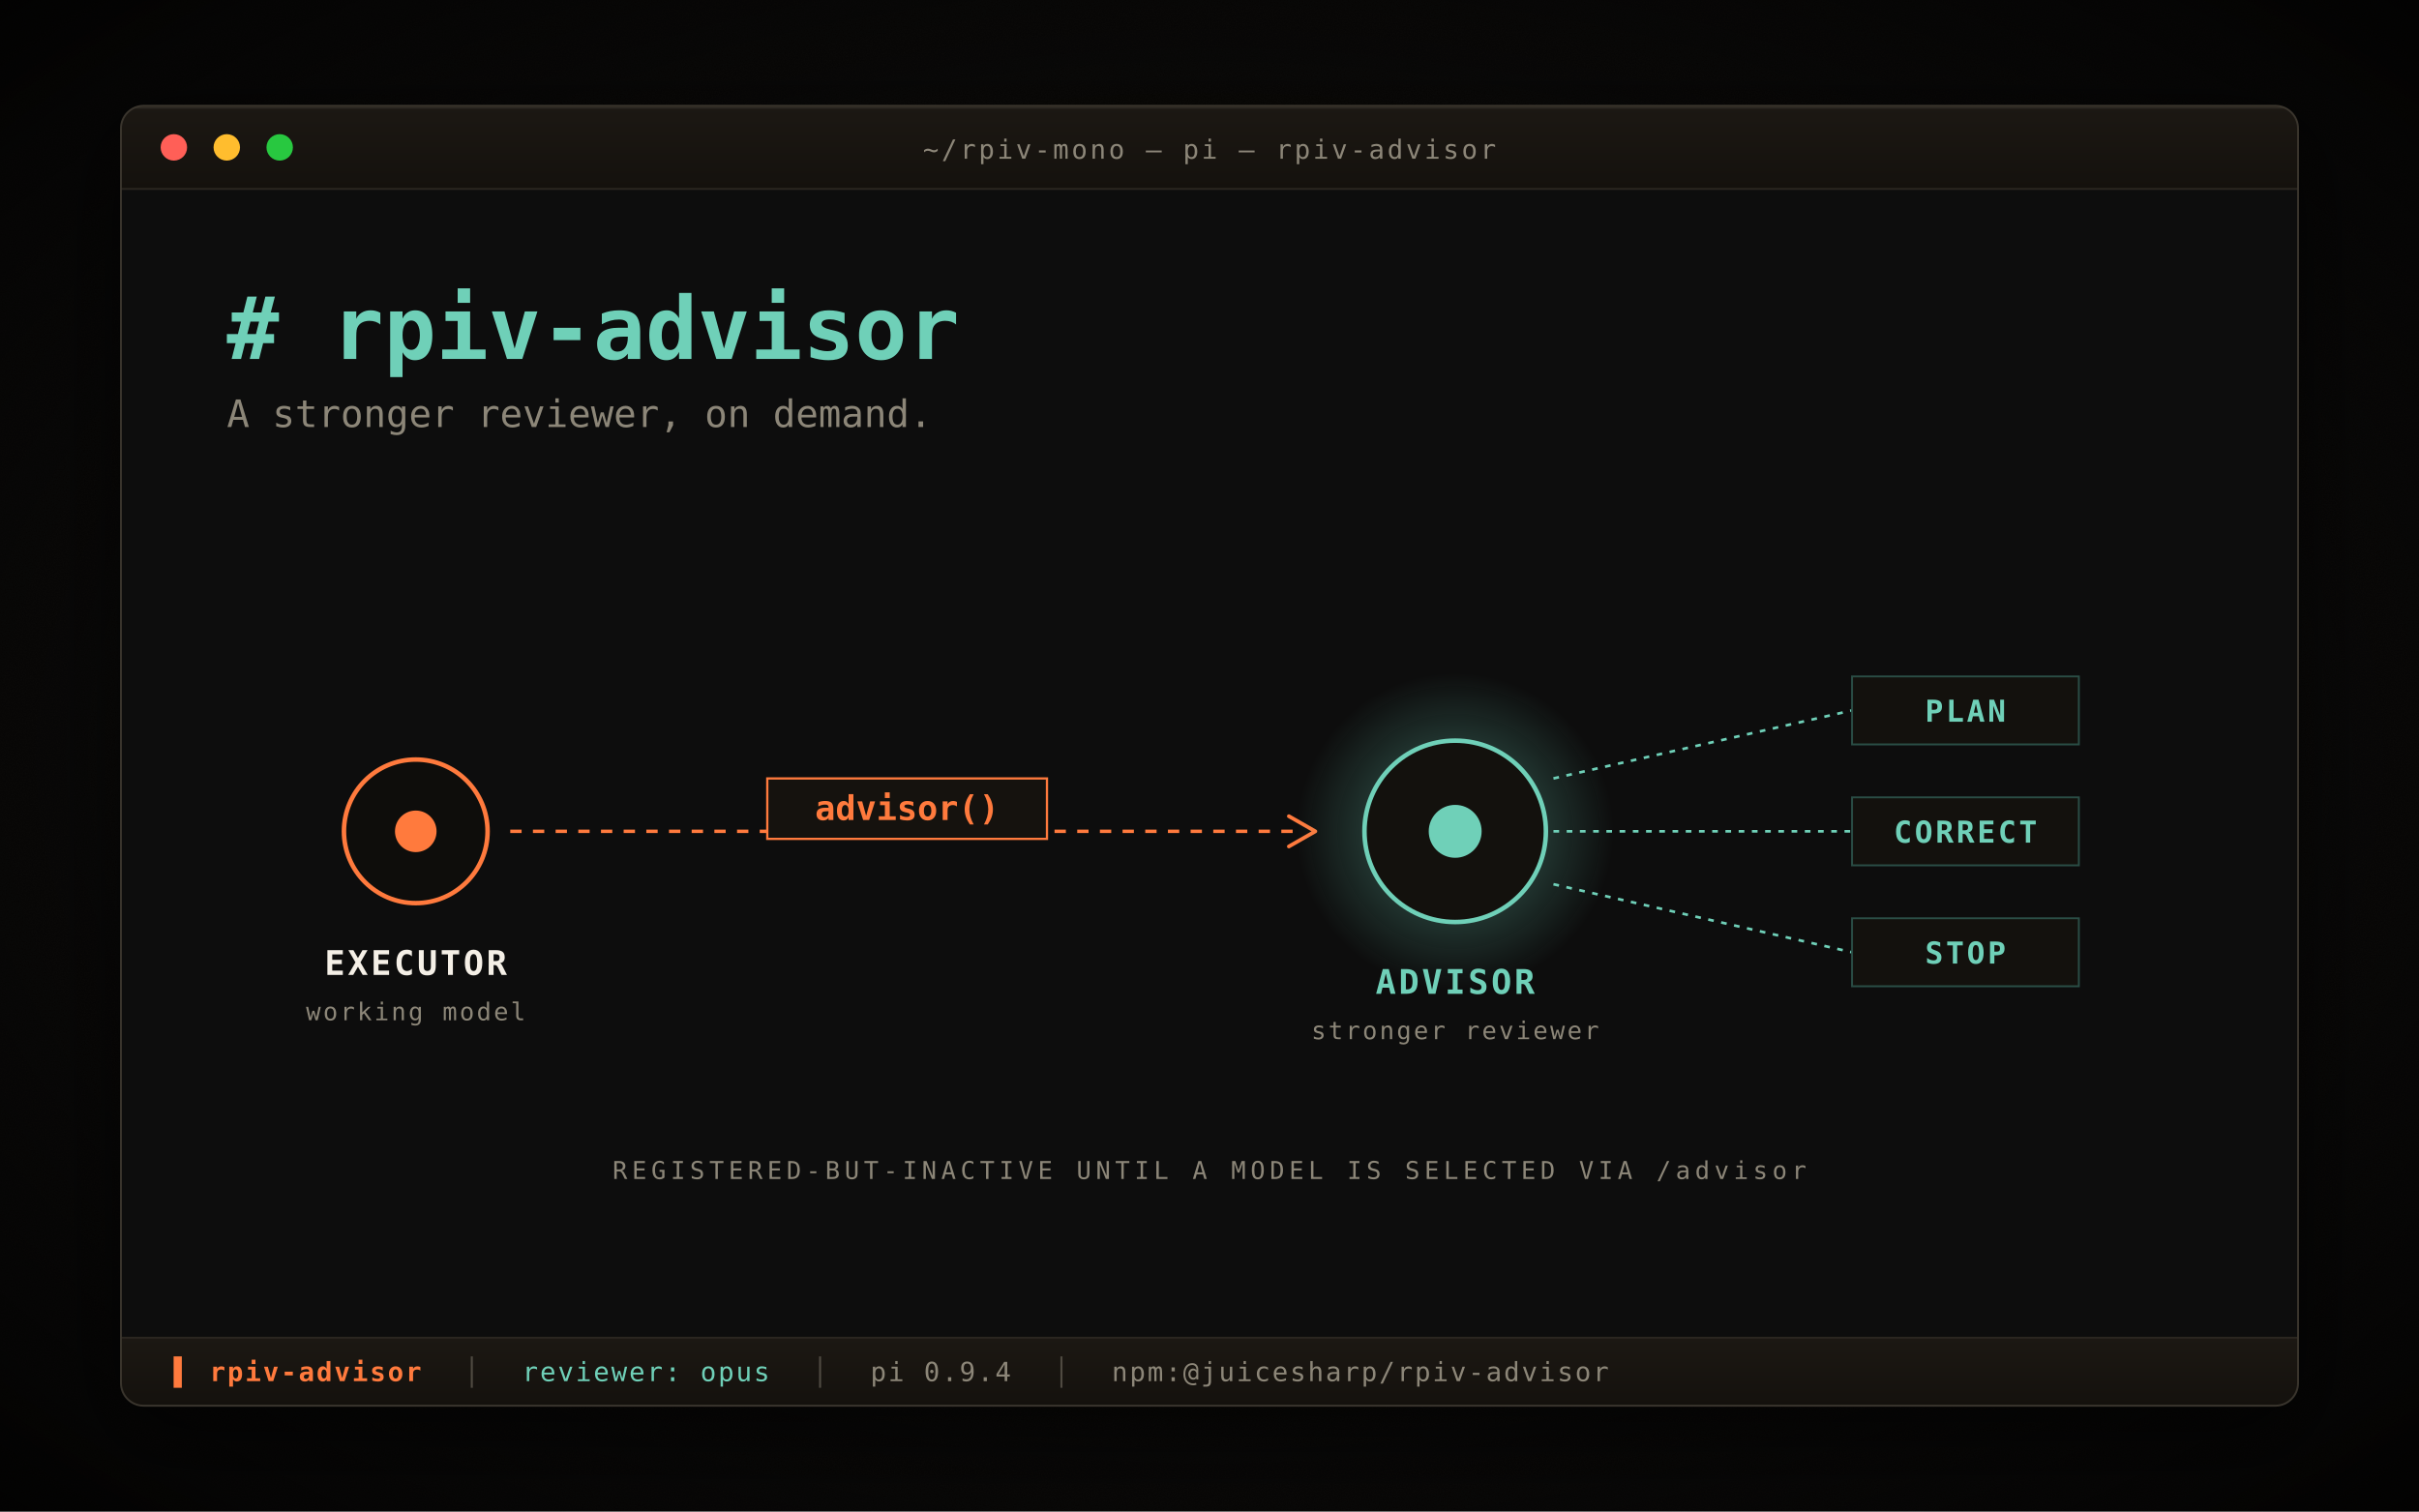
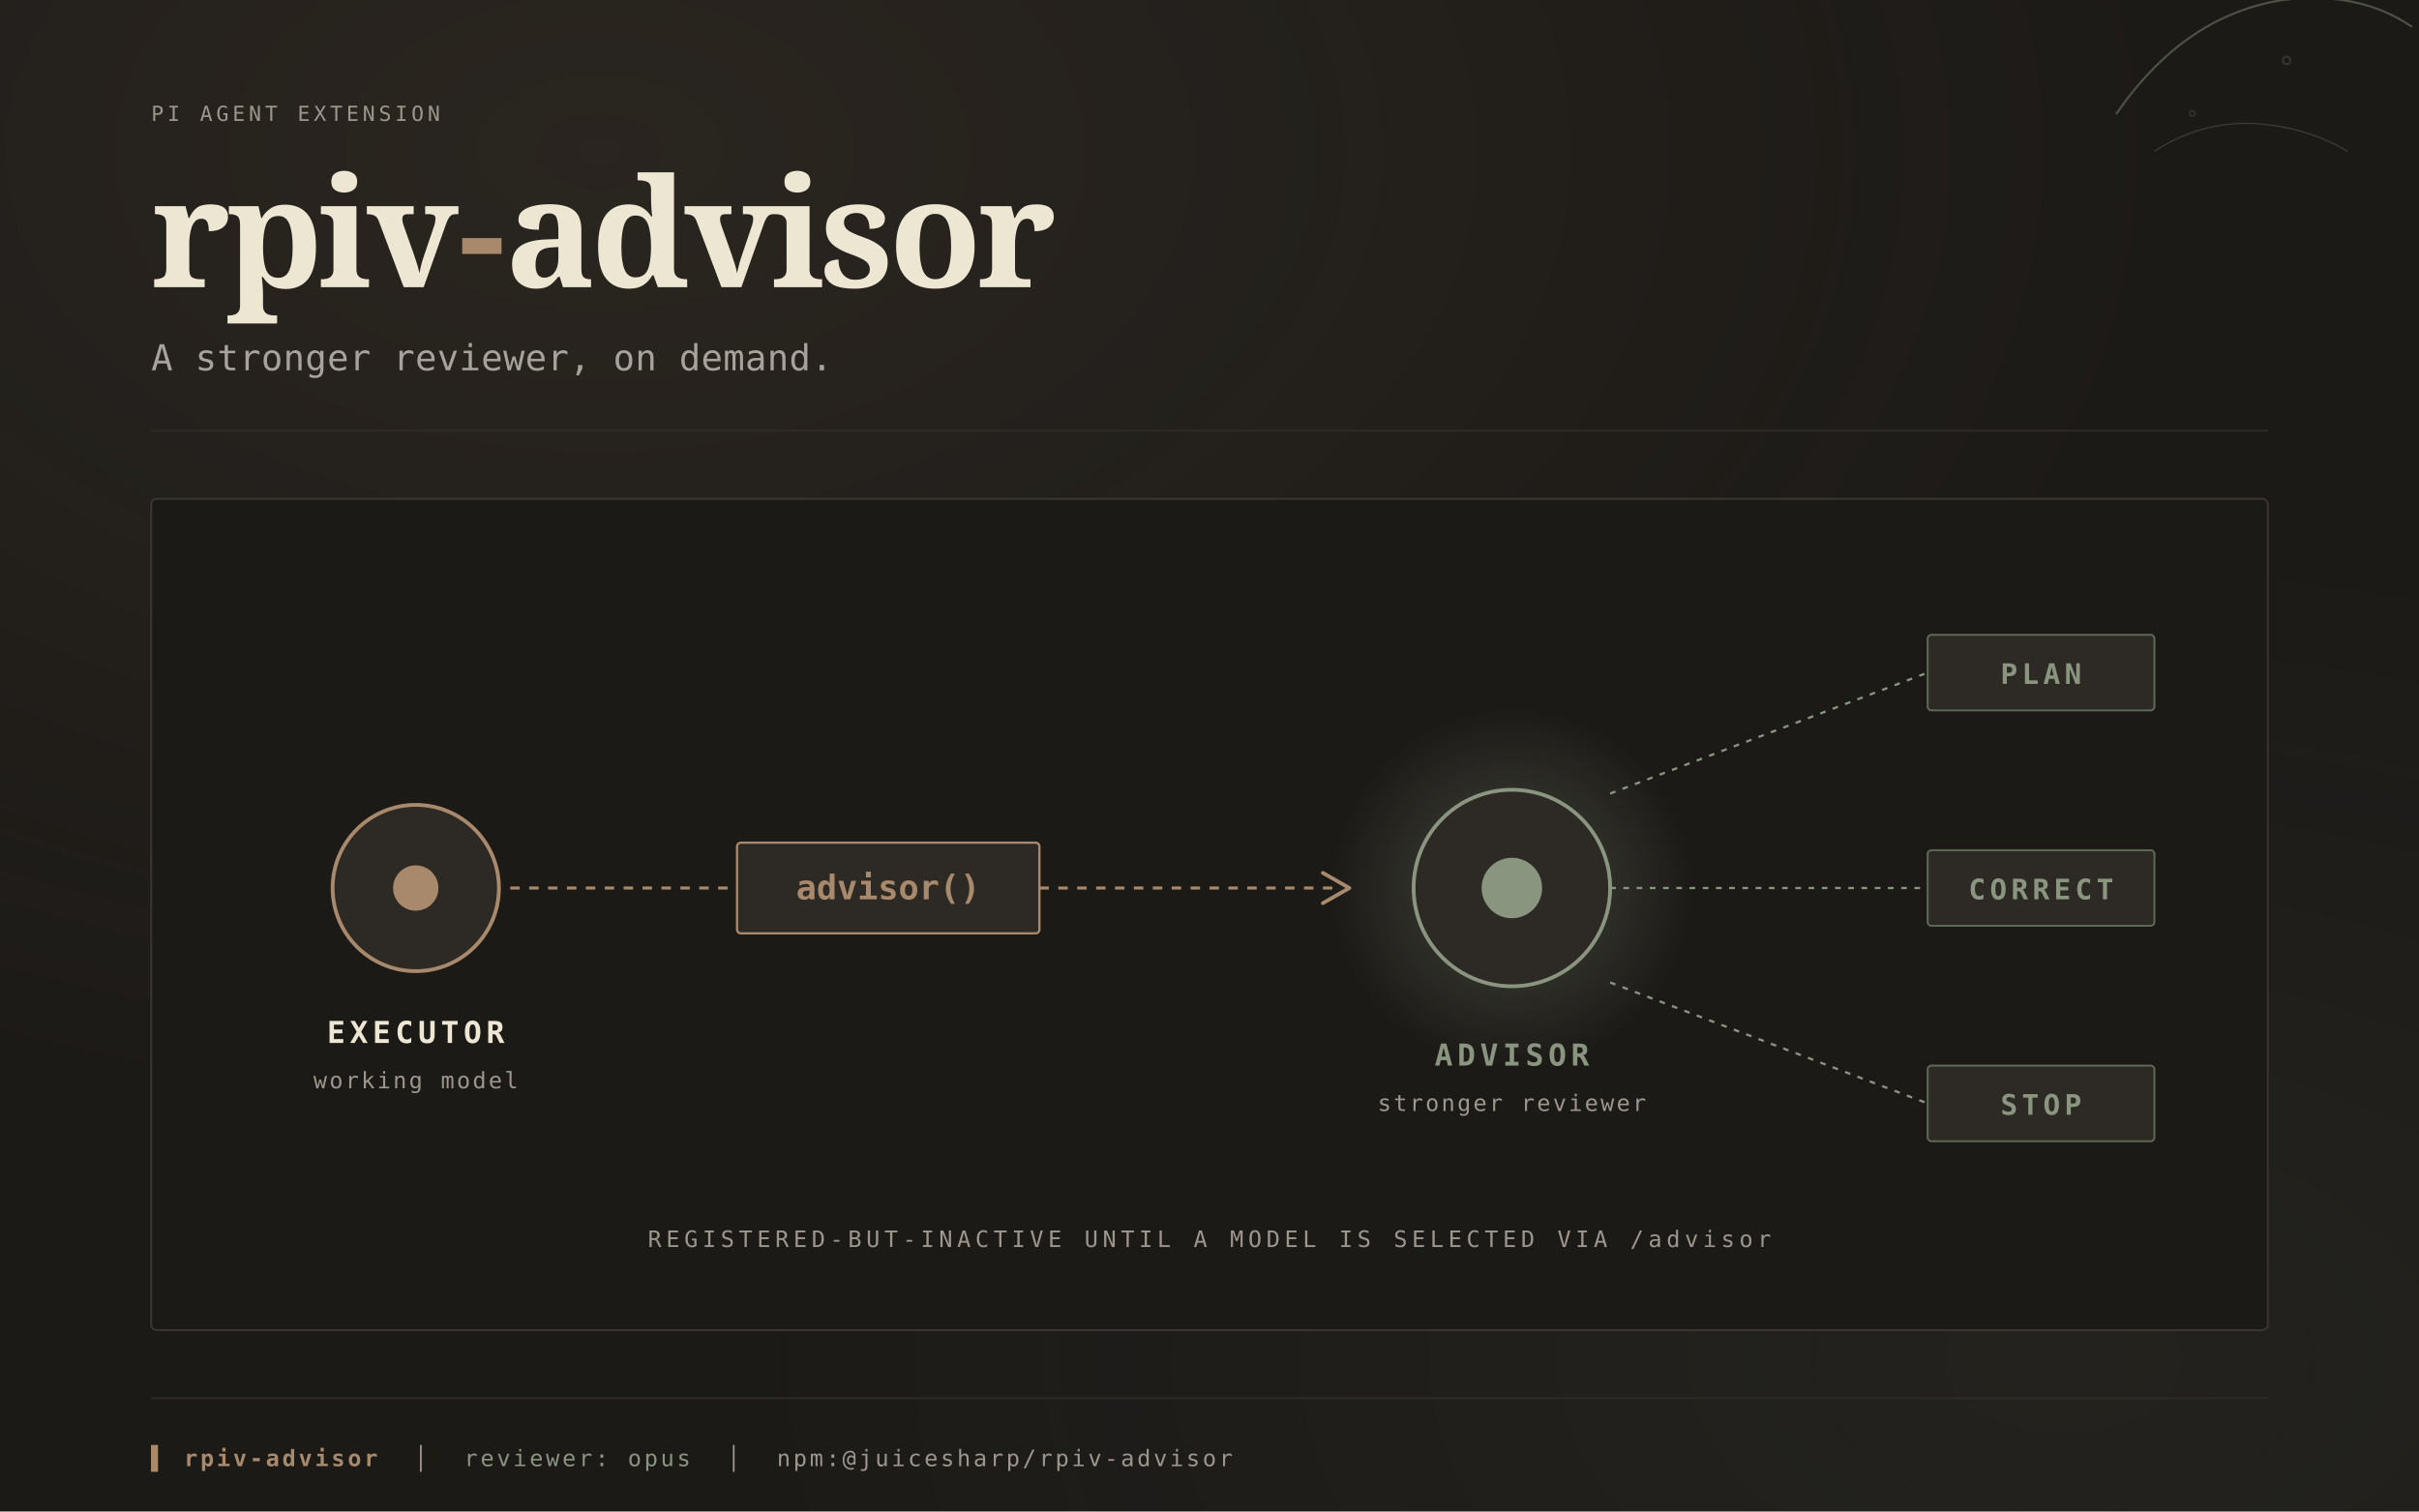
<svg xmlns="http://www.w3.org/2000/svg" viewBox="0 0 1280 800" role="img" aria-label="rpiv-advisor — Second-opinion handoff to a stronger reviewer model" preserveAspectRatio="xMidYMid meet">
  <defs>
    <style>
-       .mono { font-family: 'JetBrains Mono', 'Fira Code', 'SFMono-Regular', ui-monospace, Menlo, Consolas, monospace; }
-       .ink { fill: #F4EFE6; }
-       .muted { fill: #8C8678; }
-       .dim { fill: #4F4A41; }
-       .accent { fill: #FF7A3D; }
-       .mint { fill: #6FD0B8; }
+       .mono { font-family: 'JetBrains Mono', 'Fira Code', ui-monospace, SFMono-Regular, Menlo, Consolas, monospace; }
+       .serif { font-family: 'Iowan Old Style', 'Hoefler Text', Charter, 'Source Serif Pro', Georgia, serif; }
+       .ink { fill: #ede6d3; }
+       .washi { fill: #ede6d3; }
+       .text-quiet { fill: #a8a29e; }
+       .text-distant { fill: #9c968d; }
+       .ochre { fill: #a8896c; }
+       .sage { fill: #8a9580; }
+       .sage-deep { fill: #5e6b56; }
+       .alert { fill: #b04a3a; }
+       .ink-raised { fill: #252220; }
+       .ink-muted { fill: #2d2925; }
    </style>
-     <filter id="grain" x="0" y="0" width="100%" height="100%">
-       <feTurbulence type="fractalNoise" baseFrequency="1.4" numOctaves="2" seed="13" />
-       <feColorMatrix values="0 0 0 0 0.96  0 0 0 0 0.94  0 0 0 0 0.88  0 0 0 0.04 0" />
-     </filter>
-     <radialGradient id="vignette" cx="50%" cy="50%" r="70%">
-       <stop offset="55%" stop-color="#070605" stop-opacity="0" />
-       <stop offset="100%" stop-color="#000" stop-opacity="0.7" />
+     <radialGradient id="wash-ochre" cx="25%" cy="10%" r="65%">
+       <stop offset="0%" stop-color="#a8896c" stop-opacity="0.10" />
+       <stop offset="100%" stop-color="#a8896c" stop-opacity="0" />
    </radialGradient>
-     <linearGradient id="titleGrad" x1="0" y1="0" x2="0" y2="1">
-       <stop offset="0%" stop-color="#1C1813" />
-       <stop offset="100%" stop-color="#14110D" />
-     </linearGradient>
-     <filter id="winShadow" x="-10%" y="-10%" width="120%" height="130%">
-       <feDropShadow dx="0" dy="14" stdDeviation="22" flood-color="#000" flood-opacity="0.6" />
-     </filter>
+     <radialGradient id="wash-sage" cx="85%" cy="90%" r="55%">
+       <stop offset="0%" stop-color="#8a9580" stop-opacity="0.07" />
+       <stop offset="100%" stop-color="#8a9580" stop-opacity="0" />
+     </radialGradient>
    <radialGradient id="advisorGlow" cx="50%" cy="50%" r="50%">
-       <stop offset="0%" stop-color="#6FD0B8" stop-opacity="0.45" />
-       <stop offset="100%" stop-color="#6FD0B8" stop-opacity="0" />
+       <stop offset="0%" stop-color="#8a9580" stop-opacity="0.35" />
+       <stop offset="100%" stop-color="#8a9580" stop-opacity="0" />
    </radialGradient>
-     <clipPath id="wclip">
-       <rect x="64" y="56" width="1152" height="688" rx="12" />
-     </clipPath>
  </defs>
-   <rect width="1280" height="800" fill="#070605" />
-   <rect width="1280" height="800" filter="url(#grain)" opacity="0.45" />
-   <rect width="1280" height="800" fill="url(#vignette)" />
-   <rect x="64" y="56" width="1152" height="688" rx="12" fill="#0E0D0B" filter="url(#winShadow)" />
-   <g clip-path="url(#wclip)">
-     <rect x="64" y="56" width="1152" height="44" fill="url(#titleGrad)" />
-     <line x1="64" y1="100" x2="1216" y2="100" stroke="#2A2620" />
-     <line x1="64" y1="57" x2="1216" y2="57" stroke="#3A352D" stroke-opacity="0.6" />
-     <circle cx="92" cy="78" r="7" fill="#FF5F57" />
-     <circle cx="120" cy="78" r="7" fill="#FFBD2E" />
-     <circle cx="148" cy="78" r="7" fill="#28C840" />
-     <text class="mono muted" x="640" y="84" font-size="14" letter-spacing="1.4" text-anchor="middle">~/rpiv-mono — pi — rpiv-advisor</text>
-     <text class="mono mint" x="120" y="190" font-size="46" font-weight="700"># rpiv-advisor</text>
-     <text class="mono muted" x="120" y="226" font-size="20">A stronger reviewer, on demand.</text>
-     <g transform="translate(220 440)">
-       <circle r="38" fill="#0E0D0B" stroke="#FF7A3D" stroke-width="2.4" />
-       <circle r="11" fill="#FF7A3D" />
-       <text class="mono ink" x="0" y="76" font-size="18" letter-spacing="1.4" text-anchor="middle" font-weight="700">EXECUTOR</text>
-       <text class="mono muted" x="0" y="100" font-size="13" letter-spacing="1.2" text-anchor="middle">working model</text>
-     </g>
-     <line x1="270" y1="440" x2="690" y2="440" stroke="#FF7A3D" stroke-width="1.8" stroke-dasharray="6 6" />
-     <path d="M682 432 L696 440 L682 448" fill="none" stroke="#FF7A3D" stroke-width="2" stroke-linejoin="round" stroke-linecap="round" />
-     <rect x="406" y="412" width="148" height="32" fill="#15120E" stroke="#FF7A3D" stroke-width="1.2" />
-     <text class="mono accent" x="480" y="434" font-size="18" font-weight="700" text-anchor="middle">advisor()</text>
-     <g transform="translate(770 440)">
-       <circle r="84" fill="url(#advisorGlow)" />
-       <circle r="48" fill="#13110D" stroke="#6FD0B8" stroke-width="2.4" />
-       <circle r="14" fill="#6FD0B8" />
-       <text class="mono mint" x="0" y="86" font-size="18" letter-spacing="1.4" text-anchor="middle" font-weight="700">ADVISOR</text>
-       <text class="mono muted" x="0" y="110" font-size="13" letter-spacing="1.2" text-anchor="middle">stronger reviewer</text>
-     </g>
-     <line x1="822" y1="412" x2="980" y2="376" stroke="#6FD0B8" stroke-width="1.4" stroke-dasharray="3 4" />
-     <line x1="822" y1="440" x2="980" y2="440" stroke="#6FD0B8" stroke-width="1.4" stroke-dasharray="3 4" />
-     <line x1="822" y1="468" x2="980" y2="504" stroke="#6FD0B8" stroke-width="1.4" stroke-dasharray="3 4" />
-     <rect x="980" y="358" width="120" height="36" fill="#13110D" stroke="#2A4D45" stroke-width="1" />
-     <text class="mono mint" x="1040" y="382" font-size="16" letter-spacing="1.4" text-anchor="middle" font-weight="700">PLAN</text>
-     <rect x="980" y="422" width="120" height="36" fill="#13110D" stroke="#2A4D45" stroke-width="1" />
-     <text class="mono mint" x="1040" y="446" font-size="16" letter-spacing="1.4" text-anchor="middle" font-weight="700">CORRECT</text>
-     <rect x="980" y="486" width="120" height="36" fill="#13110D" stroke="#2A4D45" stroke-width="1" />
-     <text class="mono mint" x="1040" y="510" font-size="16" letter-spacing="1.4" text-anchor="middle" font-weight="700">STOP</text>
-     <text class="mono muted" x="640" y="624" font-size="13" letter-spacing="2.4" text-anchor="middle">REGISTERED-BUT-INACTIVE UNTIL A MODEL IS SELECTED VIA /advisor</text>
-     <rect x="64" y="708" width="1152" height="36" fill="url(#titleGrad)" />
-     <line x1="64" y1="708" x2="1216" y2="708" stroke="#2A2620" />
-     <text class="mono" font-size="14" y="731" letter-spacing="1">
-       <tspan x="92" class="accent" font-weight="700">▌ rpiv-advisor</tspan>
-       <tspan dx="14" class="dim">│</tspan>
-       <tspan dx="14" class="mint">reviewer: opus</tspan>
-       <tspan dx="14" class="dim">│</tspan>
-       <tspan dx="14" class="muted">pi 0.9.4</tspan>
-       <tspan dx="14" class="dim">│</tspan>
-       <tspan dx="14" class="muted">npm:@juicesharp/rpiv-advisor</tspan>
-     </text>
+   <rect width="1280" height="800" fill="#1c1a17" />
+   <rect width="1280" height="800" fill="url(#wash-ochre)" />
+   <rect width="1280" height="800" fill="url(#wash-sage)" />
+   <g fill="none" stroke="#8a9580" stroke-linecap="round" opacity="0.45">
+     <path d="M1120 60 q36 -52 88 -60 q40 -5 68 14" stroke-width="1.1" />
+     <path d="M1140 80 q28 -18 60 -14 q24 3 42 14" stroke-width="0.7" opacity="0.6" />
+     <circle cx="1210" cy="32" r="2" opacity="0.5" />
+     <circle cx="1160" cy="60" r="1.4" opacity="0.4" />
  </g>
-   <rect x="64" y="56" width="1152" height="688" rx="12" fill="none" stroke="#3A352D" stroke-width="1" />
+   <text class="mono text-distant" x="80" y="64" font-size="11" letter-spacing="0.18em">PI AGENT EXTENSION</text>
+   <text class="serif ink" x="80" y="152" font-size="80" font-weight="700" letter-spacing="-2.5">rpiv<tspan class="ochre">-</tspan>advisor</text>
+   <text class="mono text-quiet" x="80" y="196" font-size="19" letter-spacing="0.2">A stronger reviewer, on demand.</text>
+   <line x1="80" y1="228" x2="1200" y2="228" stroke="#2e2b27" stroke-width="1" />
+   <rect x="80" y="264" width="1120" height="440" rx="3" fill="#1c1a17" stroke="#3a3631" stroke-width="1" />
+   <g transform="translate(220 470)">
+     <circle r="44" fill="#2d2925" stroke="#a8896c" stroke-width="2" />
+     <circle r="12" fill="#a8896c" />
+     <text class="mono ink" x="0" y="82" font-size="16" letter-spacing="0.15em" text-anchor="middle" font-weight="700">EXECUTOR</text>
+     <text class="mono text-distant" x="0" y="106" font-size="12" letter-spacing="0.1em" text-anchor="middle">working model</text>
+   </g>
+   <line x1="270" y1="470" x2="510" y2="470" stroke="#a8896c" stroke-width="1.6" stroke-dasharray="5 5" />
+   <path d="M500 462 L514 470 L500 478" fill="none" stroke="#a8896c" stroke-width="2" stroke-linejoin="round" stroke-linecap="round" />
+   <rect x="390" y="446" width="160" height="48" fill="#2d2925" stroke="#a8896c" stroke-width="1.2" rx="2" />
+   <text class="mono ochre" x="470" y="476" font-size="18" font-weight="700" text-anchor="middle">advisor()</text>
+   <line x1="550" y1="470" x2="710" y2="470" stroke="#a8896c" stroke-width="1.6" stroke-dasharray="5 5" />
+   <path d="M700 462 L714 470 L700 478" fill="none" stroke="#a8896c" stroke-width="2" stroke-linejoin="round" stroke-linecap="round" />
+   <g transform="translate(800 470)">
+     <circle r="96" fill="url(#advisorGlow)" />
+     <circle r="52" fill="#2d2925" stroke="#8a9580" stroke-width="2" />
+     <circle r="16" fill="#8a9580" />
+     <text class="mono sage" x="0" y="94" font-size="16" letter-spacing="0.15em" text-anchor="middle" font-weight="700">ADVISOR</text>
+     <text class="mono text-distant" x="0" y="118" font-size="12" letter-spacing="0.1em" text-anchor="middle">stronger reviewer</text>
+   </g>
+   <line x1="852" y1="420" x2="1020" y2="356" stroke="#8a9580" stroke-width="1.2" stroke-dasharray="3 4" />
+   <line x1="852" y1="470" x2="1020" y2="470" stroke="#8a9580" stroke-width="1.2" stroke-dasharray="3 4" />
+   <line x1="852" y1="520" x2="1020" y2="584" stroke="#8a9580" stroke-width="1.2" stroke-dasharray="3 4" />
+   <rect x="1020" y="336" width="120" height="40" fill="#2d2925" stroke="#5e6b56" stroke-width="1" rx="2" />
+   <text class="mono sage" x="1080" y="362" font-size="15" letter-spacing="0.15em" text-anchor="middle" font-weight="700">PLAN</text>
+   <rect x="1020" y="450" width="120" height="40" fill="#2d2925" stroke="#5e6b56" stroke-width="1" rx="2" />
+   <text class="mono sage" x="1080" y="476" font-size="15" letter-spacing="0.15em" text-anchor="middle" font-weight="700">CORRECT</text>
+   <rect x="1020" y="564" width="120" height="40" fill="#2d2925" stroke="#5e6b56" stroke-width="1" rx="2" />
+   <text class="mono sage" x="1080" y="590" font-size="15" letter-spacing="0.15em" text-anchor="middle" font-weight="700">STOP</text>
+   <text class="mono text-distant" x="640" y="660" font-size="12" letter-spacing="0.2em" text-anchor="middle">REGISTERED-BUT-INACTIVE UNTIL A MODEL IS SELECTED VIA /advisor</text>
+   <line x1="80" y1="740" x2="1200" y2="740" stroke="#2e2b27" stroke-width="1" />
+   <text class="mono text-distant" x="80" y="776" font-size="12" letter-spacing="0.12em">
+     <tspan class="ochre" font-weight="700">▌ rpiv-advisor</tspan>
+     <tspan dx="12">│</tspan>
+     <tspan dx="12" class="sage">reviewer: opus</tspan>
+     <tspan dx="12">│</tspan>
+     <tspan dx="12">npm:@juicesharp/rpiv-advisor</tspan>
+   </text>
</svg>
